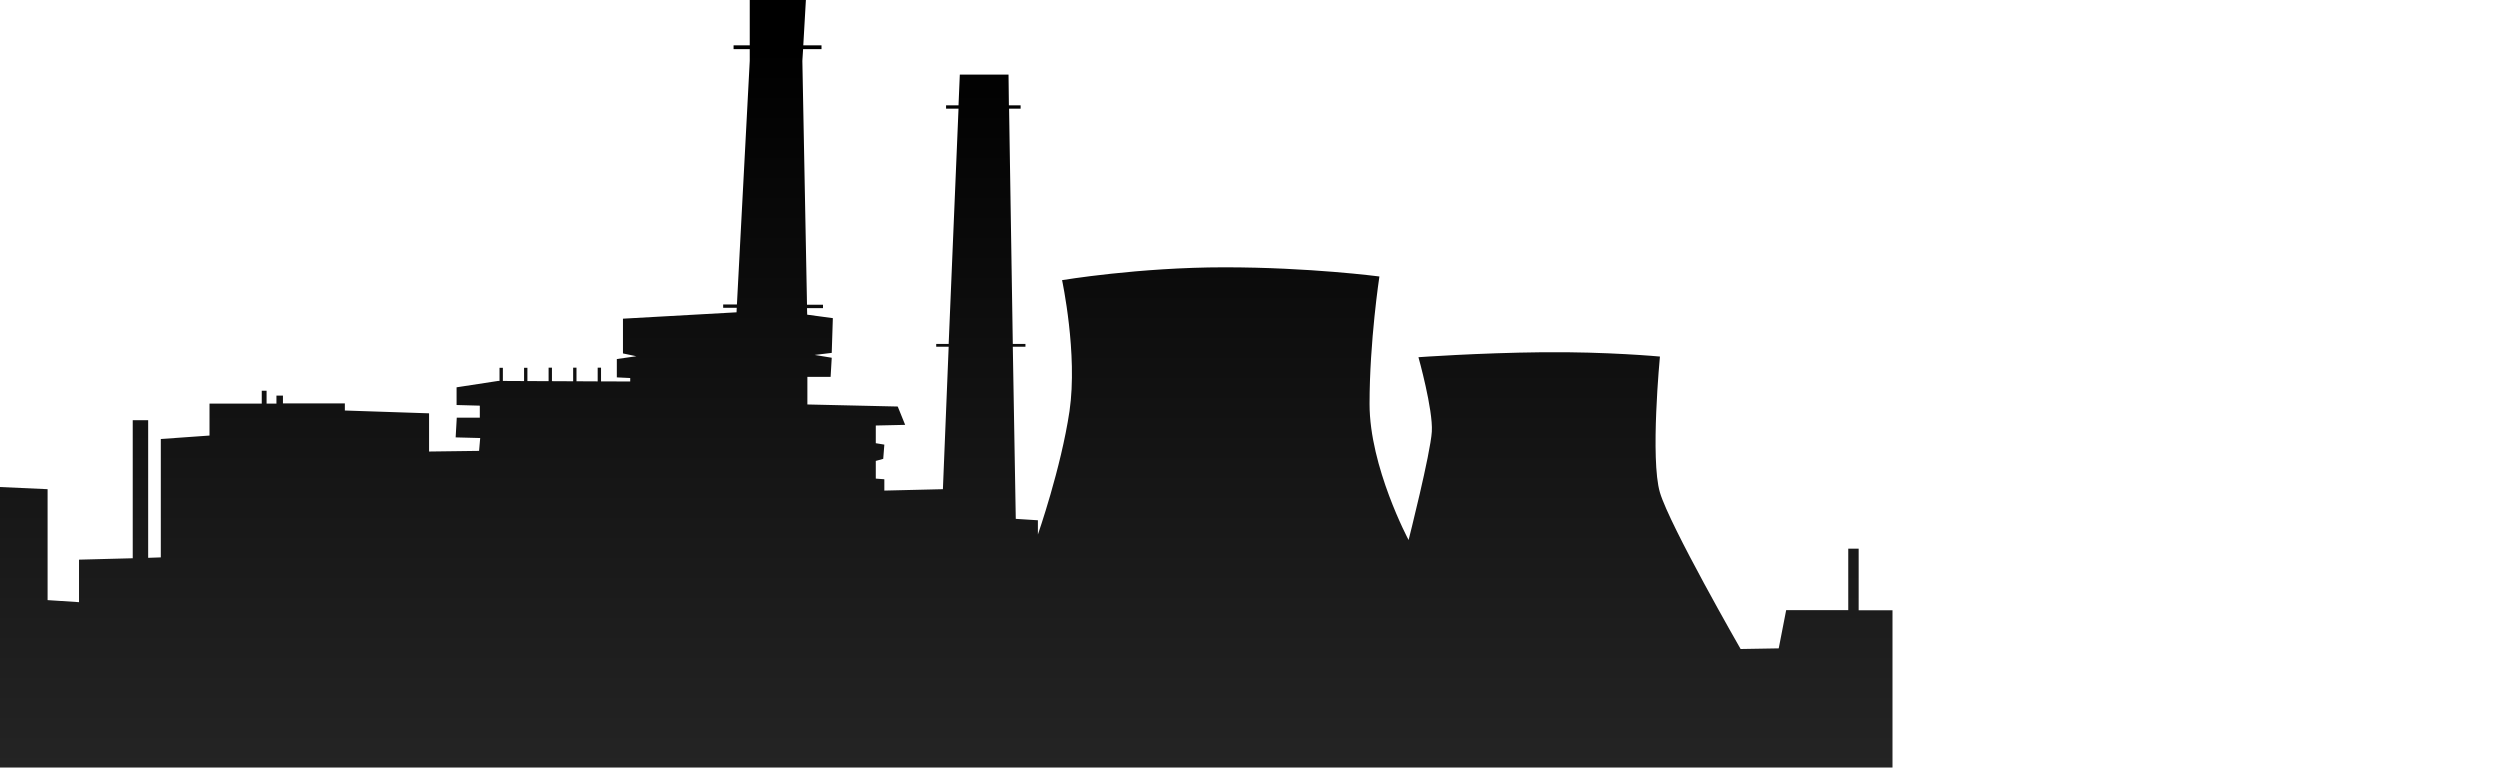
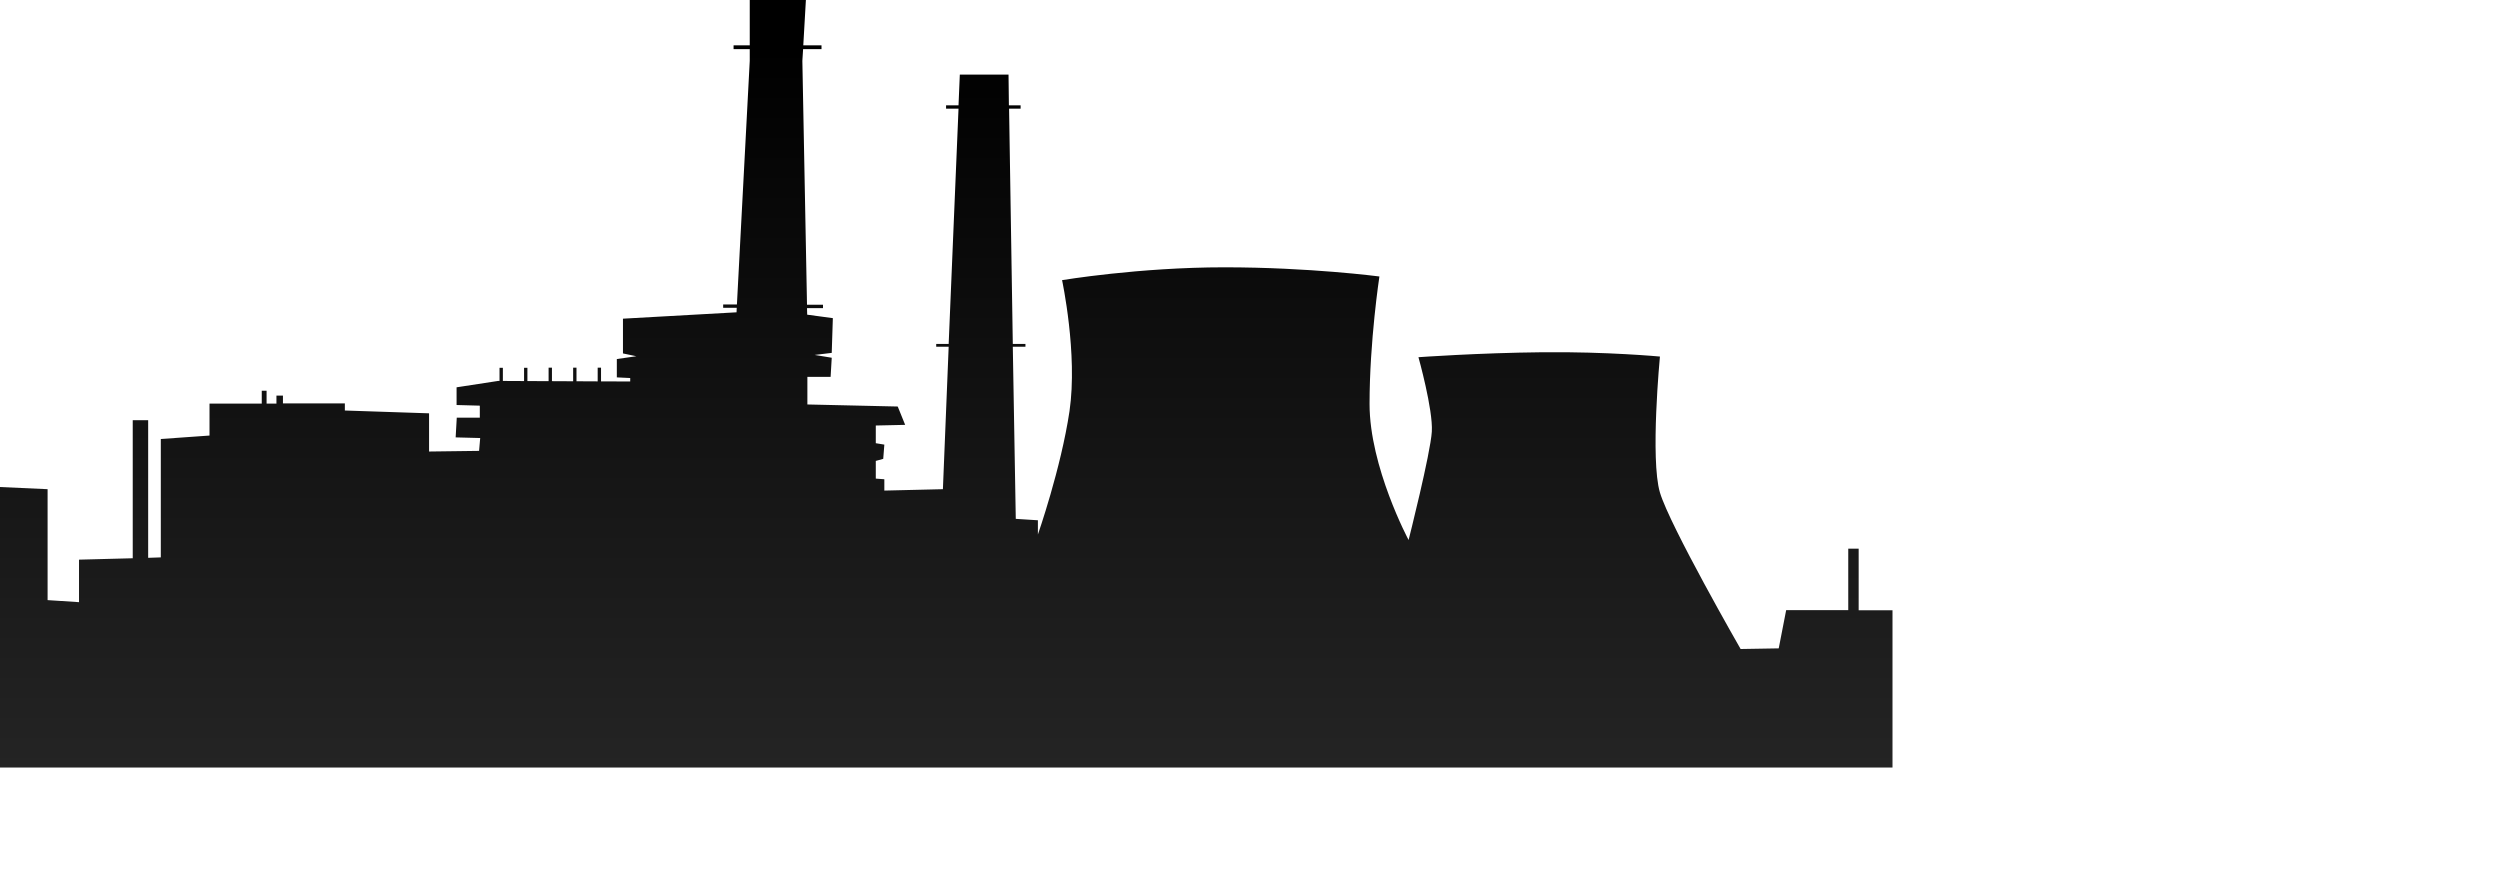
- <svg xmlns="http://www.w3.org/2000/svg" preserveAspectRatio="xMidYMid slice" viewBox="0 0 1000 307" width="1400" fill="none">
+ <svg xmlns="http://www.w3.org/2000/svg" preserveAspectRatio="xMidYMid slice" viewBox="0 0 1000 357" width="1400" fill="none">
  <path fill="url(#filter_linear2)" d="M743.466 244.063v-24.605h-4.164v24.605h-24.837l-2.974 15.281-15.244.259s-28.332-49.339-32.273-62.591c-3.941-13.339 0-54.39 0-54.39s-21.045-1.986-46.848-1.727c-25.803.259-49.748 1.986-49.748 1.986s5.875 20.979 5.354 29.742c-.52 8.719-9.295 43.382-9.295 43.382s-15.616-29.224-15.616-54.39c0-25.209 3.941-51.022 3.941-51.022s-27.811-3.67-62.017-3.67c-34.207 0-64.918 5.137-64.918 5.137s6.321 29.483 2.975 52.404c-3.421 22.965-12.642 49.34-12.642 49.34v-5.698l-8.849-.562-1.19-68.85h5.057v-1.122h-5.057l-1.487-94.103h4.611V42.13h-4.685l-.149-12.302h-19.483l-.52 12.302h-4.982v1.339h4.982l-3.941 94.103h-4.983v1.122h4.983l-2.306 56.98-23.423.561v-4.533l-3.421-.259v-7.079l2.974-.82.447-5.698-3.421-.561v-7.08l11.749-.259-2.974-7.338-36.14-.82v-11.051h9.295l.446-7.64-6.841-1.122 6.841-.821.446-13.899-10.261-1.382-.075-2.633h6.395v-1.338h-6.395l-1.859-97.556.298-4.705h7.361V18.13h-7.287L322.357 0H299.9v18.13h-6.47v1.51h6.47v4.706l-5.131 97.427h-5.503v1.338h5.429l-.075 1.813-45.435 2.547v13.899l5.354 1.123-7.808 1.122v7.338l5.354.259v1.382l-11.674-.044v-5.482h-1.339v5.482l-8.477-.043v-5.439h-1.339v5.439l-8.477-.043v-5.396h-1.338v5.396l-8.477-.043v-5.31h-1.339v5.31l-8.477-.043v-5.267h-1.339v5.267h-.595l-16.582 2.546v7.08l9.295.259v4.791h-9.221l-.446 7.9 9.816.259-.446 5.137-20.004.259v-15.281l-33.685-1.123v-2.849h-24.763v-3.108h-2.602v3.195h-3.942v-5.137h-1.933v5.137H83.805v12.777l-19.482 1.381v47.354l-5.057.173V168.09h-6.172v55.21l-21.49.561v17.008l-12.567-.82v-44.375L0 194.81V307h757v-62.894h-13.534v-.043z" />
  <defs>
    <linearGradient id="filter_linear2" x1="378.5" x2="378.5" y2="307" gradientUnits="userSpaceOnUse">
      <stop offset=".063" />
      <stop offset="1" stop-color="#242424" />
    </linearGradient>
  </defs>
</svg>
